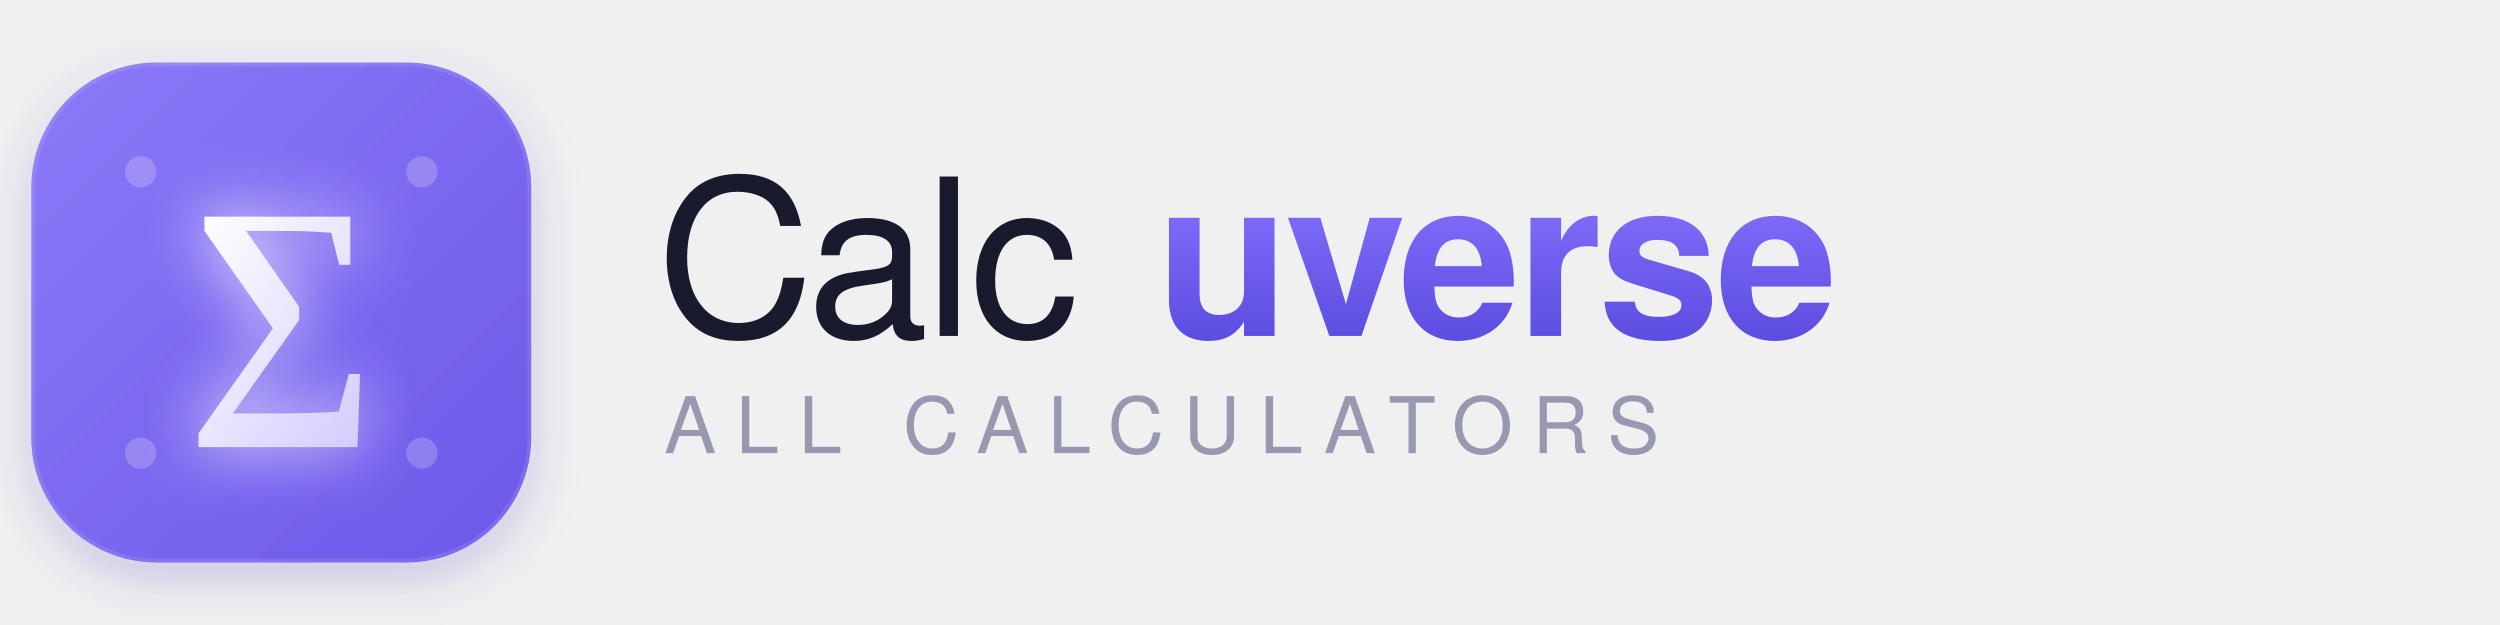
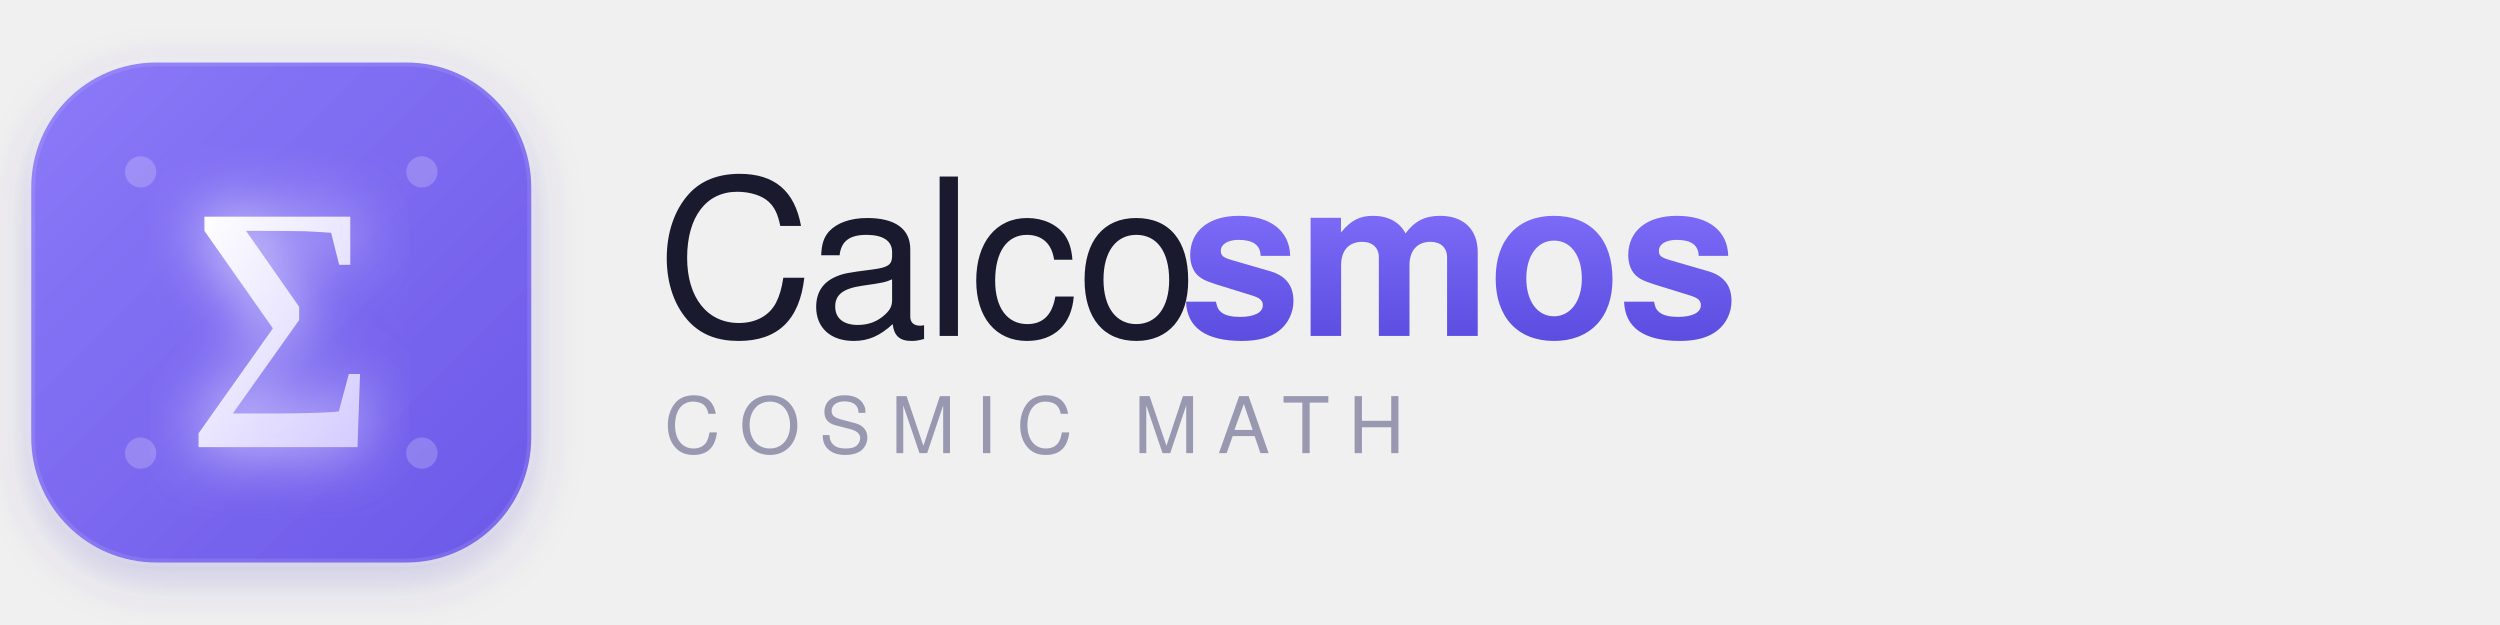
<svg xmlns="http://www.w3.org/2000/svg" viewBox="0 0 320 80" width="320" height="80" fill="none">
  <defs>
    <linearGradient id="bg-grad" x1="0" y1="0" x2="1" y2="1">
      <stop offset="0%" stop-color="#8B7AF8" />
      <stop offset="100%" stop-color="#6B58E8" />
    </linearGradient>
    <linearGradient id="sigma-grad" x1="0" y1="0" x2="1" y2="1">
      <stop offset="0%" stop-color="#ffffff" />
      <stop offset="100%" stop-color="#d4ccff" />
    </linearGradient>
    <linearGradient id="dot-grad" x1="0" y1="0" x2="0" y2="1">
      <stop offset="0%" stop-color="#7c6af7" />
      <stop offset="100%" stop-color="#5b4de0" />
    </linearGradient>
    <filter id="icon-shadow" x="-20%" y="-20%" width="140%" height="140%">
      <feDropShadow dx="0" dy="2" stdDeviation="3" flood-color="#4c3bbf" flood-opacity="0.25" />
    </filter>
    <filter id="glow" x="-30%" y="-30%" width="160%" height="160%">
      <feGaussianBlur stdDeviation="4" result="blur" />
      <feMerge>
        <feMergeNode in="blur" />
        <feMergeNode in="SourceGraphic" />
      </feMerge>
    </filter>
  </defs>
  <rect x="4" y="8" width="64" height="64" rx="16" fill="url(#bg-grad)" filter="url(#icon-shadow)" />
  <rect x="4" y="8" width="64" height="64" rx="16" fill="none" stroke="#ffffff" stroke-opacity="0.1" stroke-width="1" />
  <circle cx="18" cy="22" r="2" fill="#ffffff" fill-opacity="0.2" />
  <circle cx="54" cy="22" r="2" fill="#ffffff" fill-opacity="0.2" />
  <circle cx="18" cy="58" r="2" fill="#ffffff" fill-opacity="0.2" />
  <circle cx="54" cy="58" r="2" fill="#ffffff" fill-opacity="0.2" />
  <text x="36" y="50" font-family="Georgia, 'Times New Roman', serif" font-size="34" font-weight="700" text-anchor="middle" fill="url(#sigma-grad)" filter="url(#glow)">∑</text>
-   <text x="84" y="43" font-family="-apple-system, 'Helvetica Neue', Helvetica, Arial, sans-serif" font-size="28" font-weight="300" letter-spacing="-0.5" fill="#1a1a2e">Calc</text>
-   <text x="148" y="43" font-family="-apple-system, 'Helvetica Neue', Helvetica, Arial, sans-serif" font-size="28" font-weight="600" letter-spacing="-0.5" fill="url(#dot-grad)">uverse</text>
-   <text x="85" y="58" font-family="-apple-system, 'Helvetica Neue', Helvetica, Arial, sans-serif" font-size="10" font-weight="400" letter-spacing="2.5" fill="#9898b0">ALL CALCULATORS</text>
+   <text x="84" y="43" font-family="-apple-system, 'Helvetica Neue', Helvetica, Arial, sans-serif" font-size="28" font-weight="300" letter-spacing="-0.5" fill="#1a1a2e">Calco</text>
+   <text x="151" y="43" font-family="-apple-system, 'Helvetica Neue', Helvetica, Arial, sans-serif" font-size="28" font-weight="600" letter-spacing="-0.5" fill="url(#dot-grad)">smos</text>
+   <text x="85" y="58" font-family="-apple-system, 'Helvetica Neue', Helvetica, Arial, sans-serif" font-size="10" font-weight="400" letter-spacing="2.5" fill="#9898b0">COSMIC MATH</text>
</svg>
